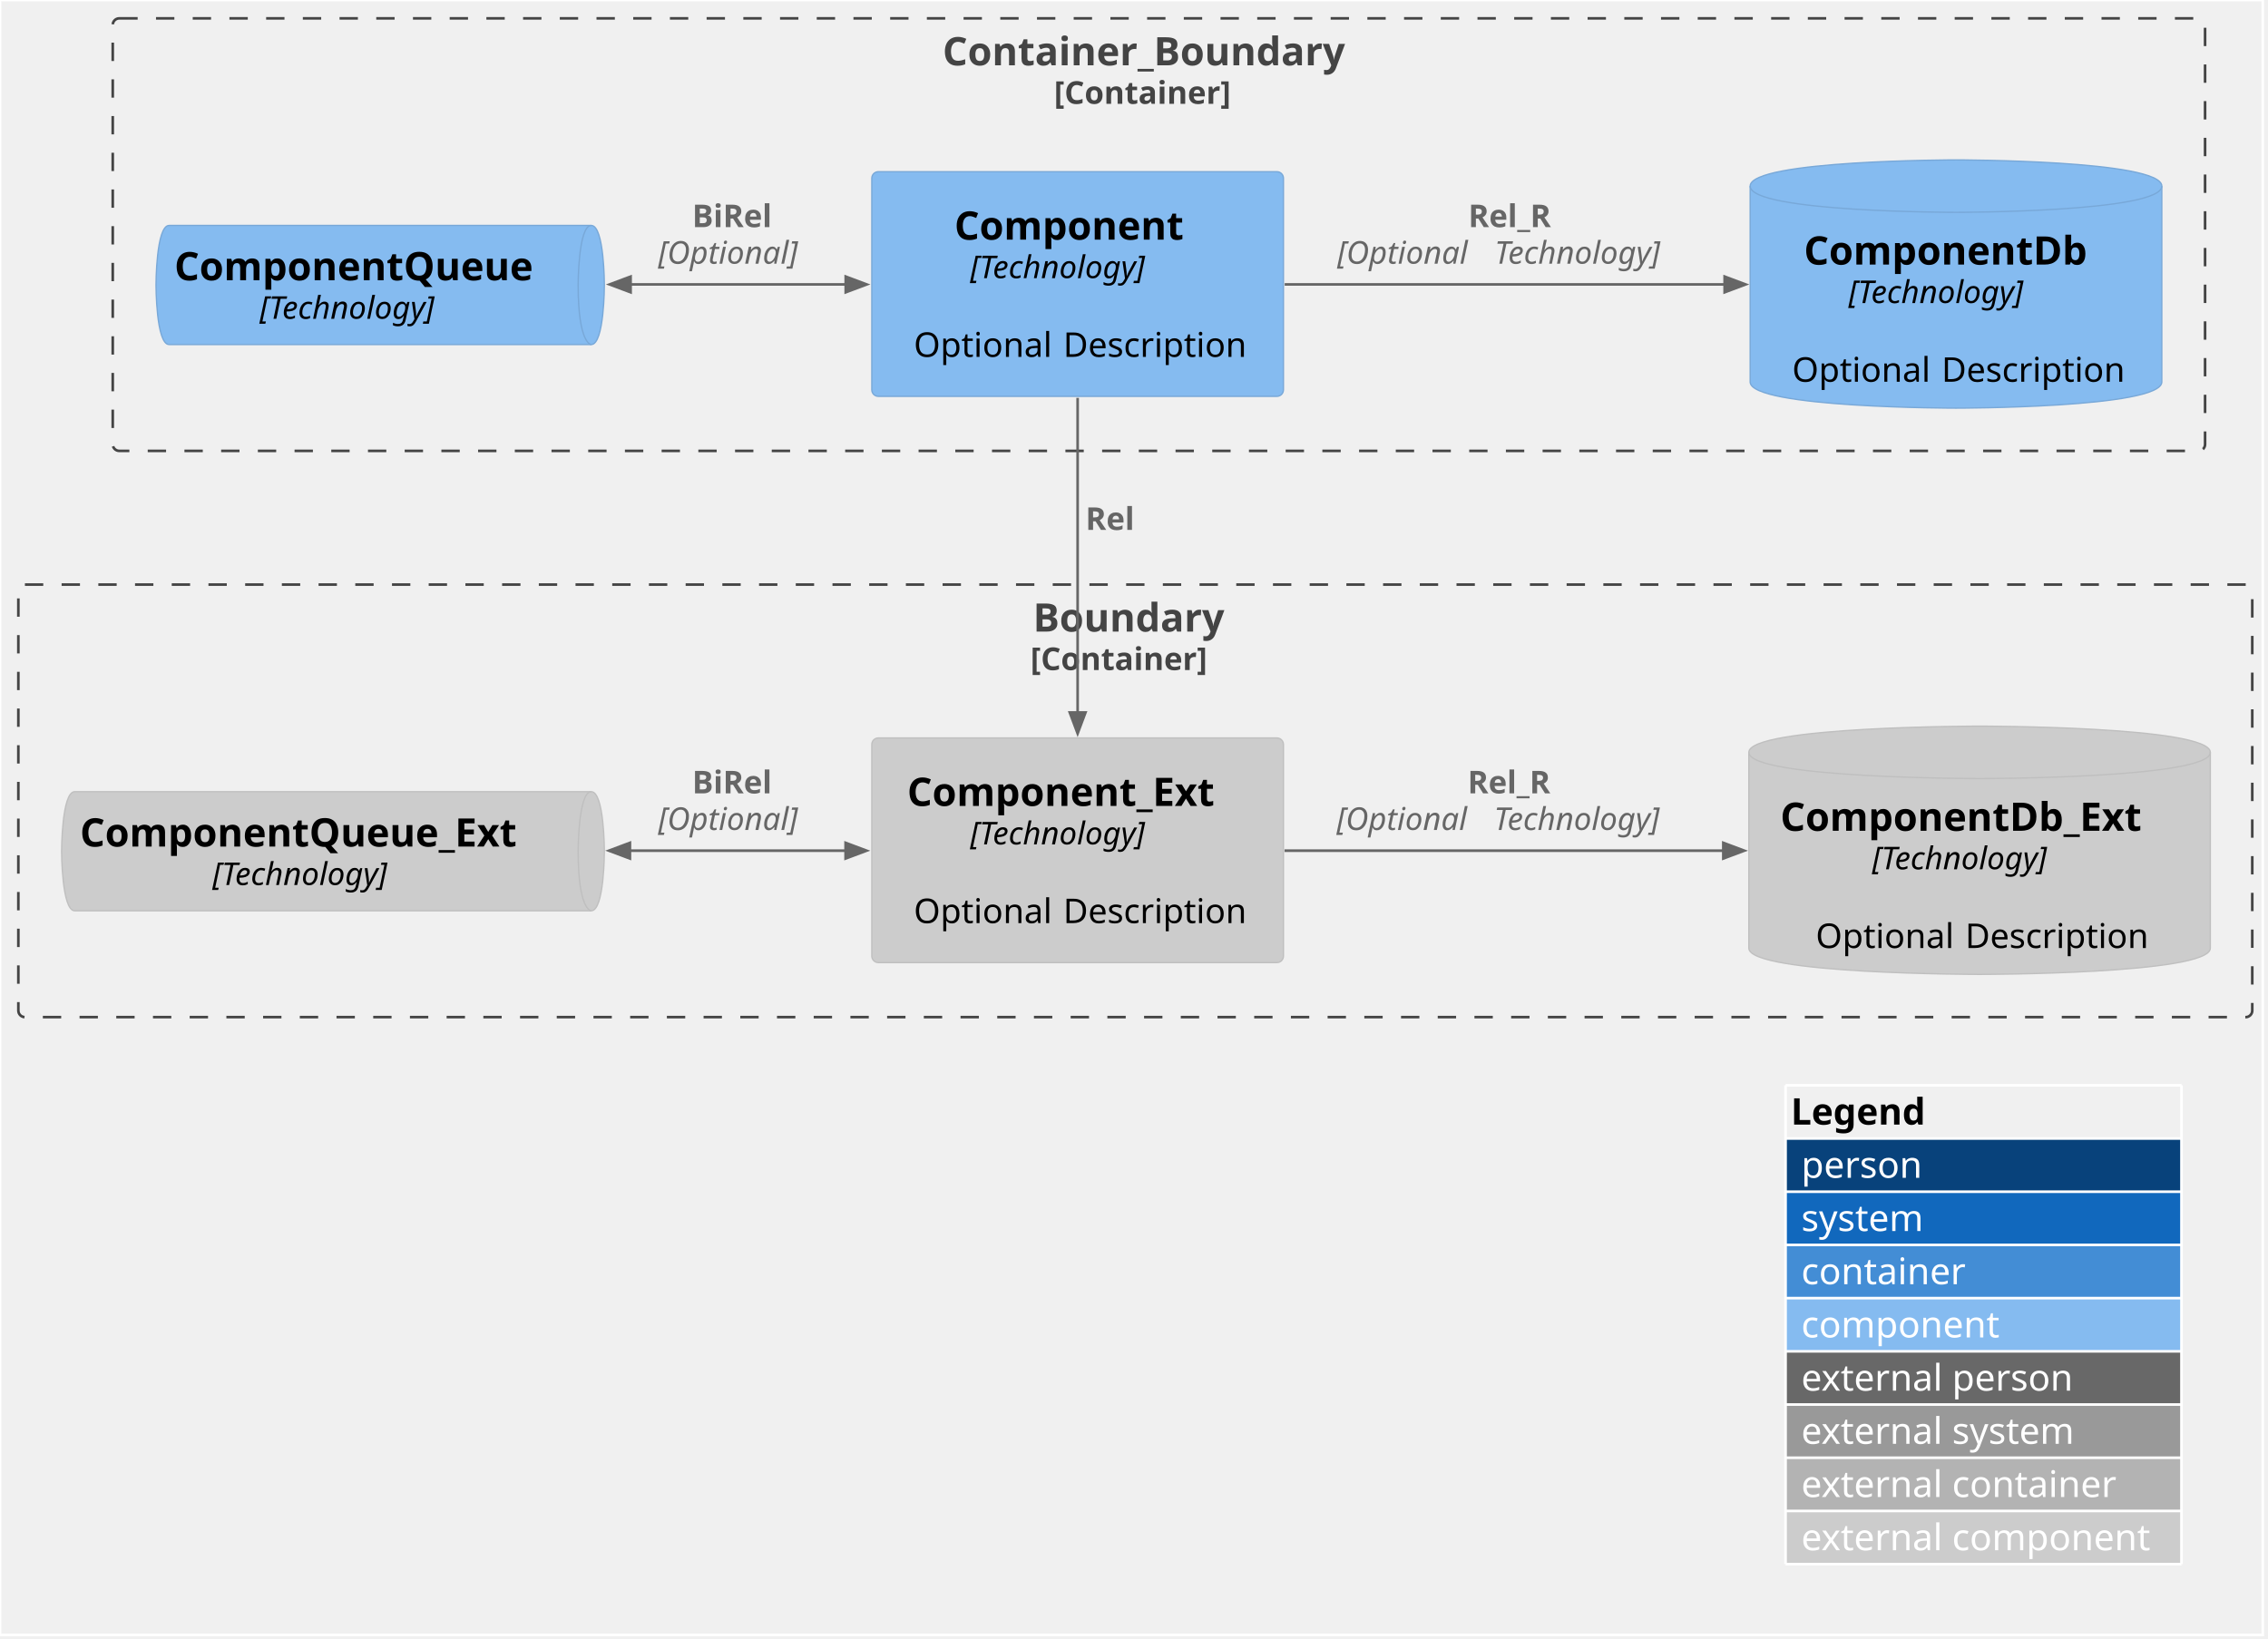
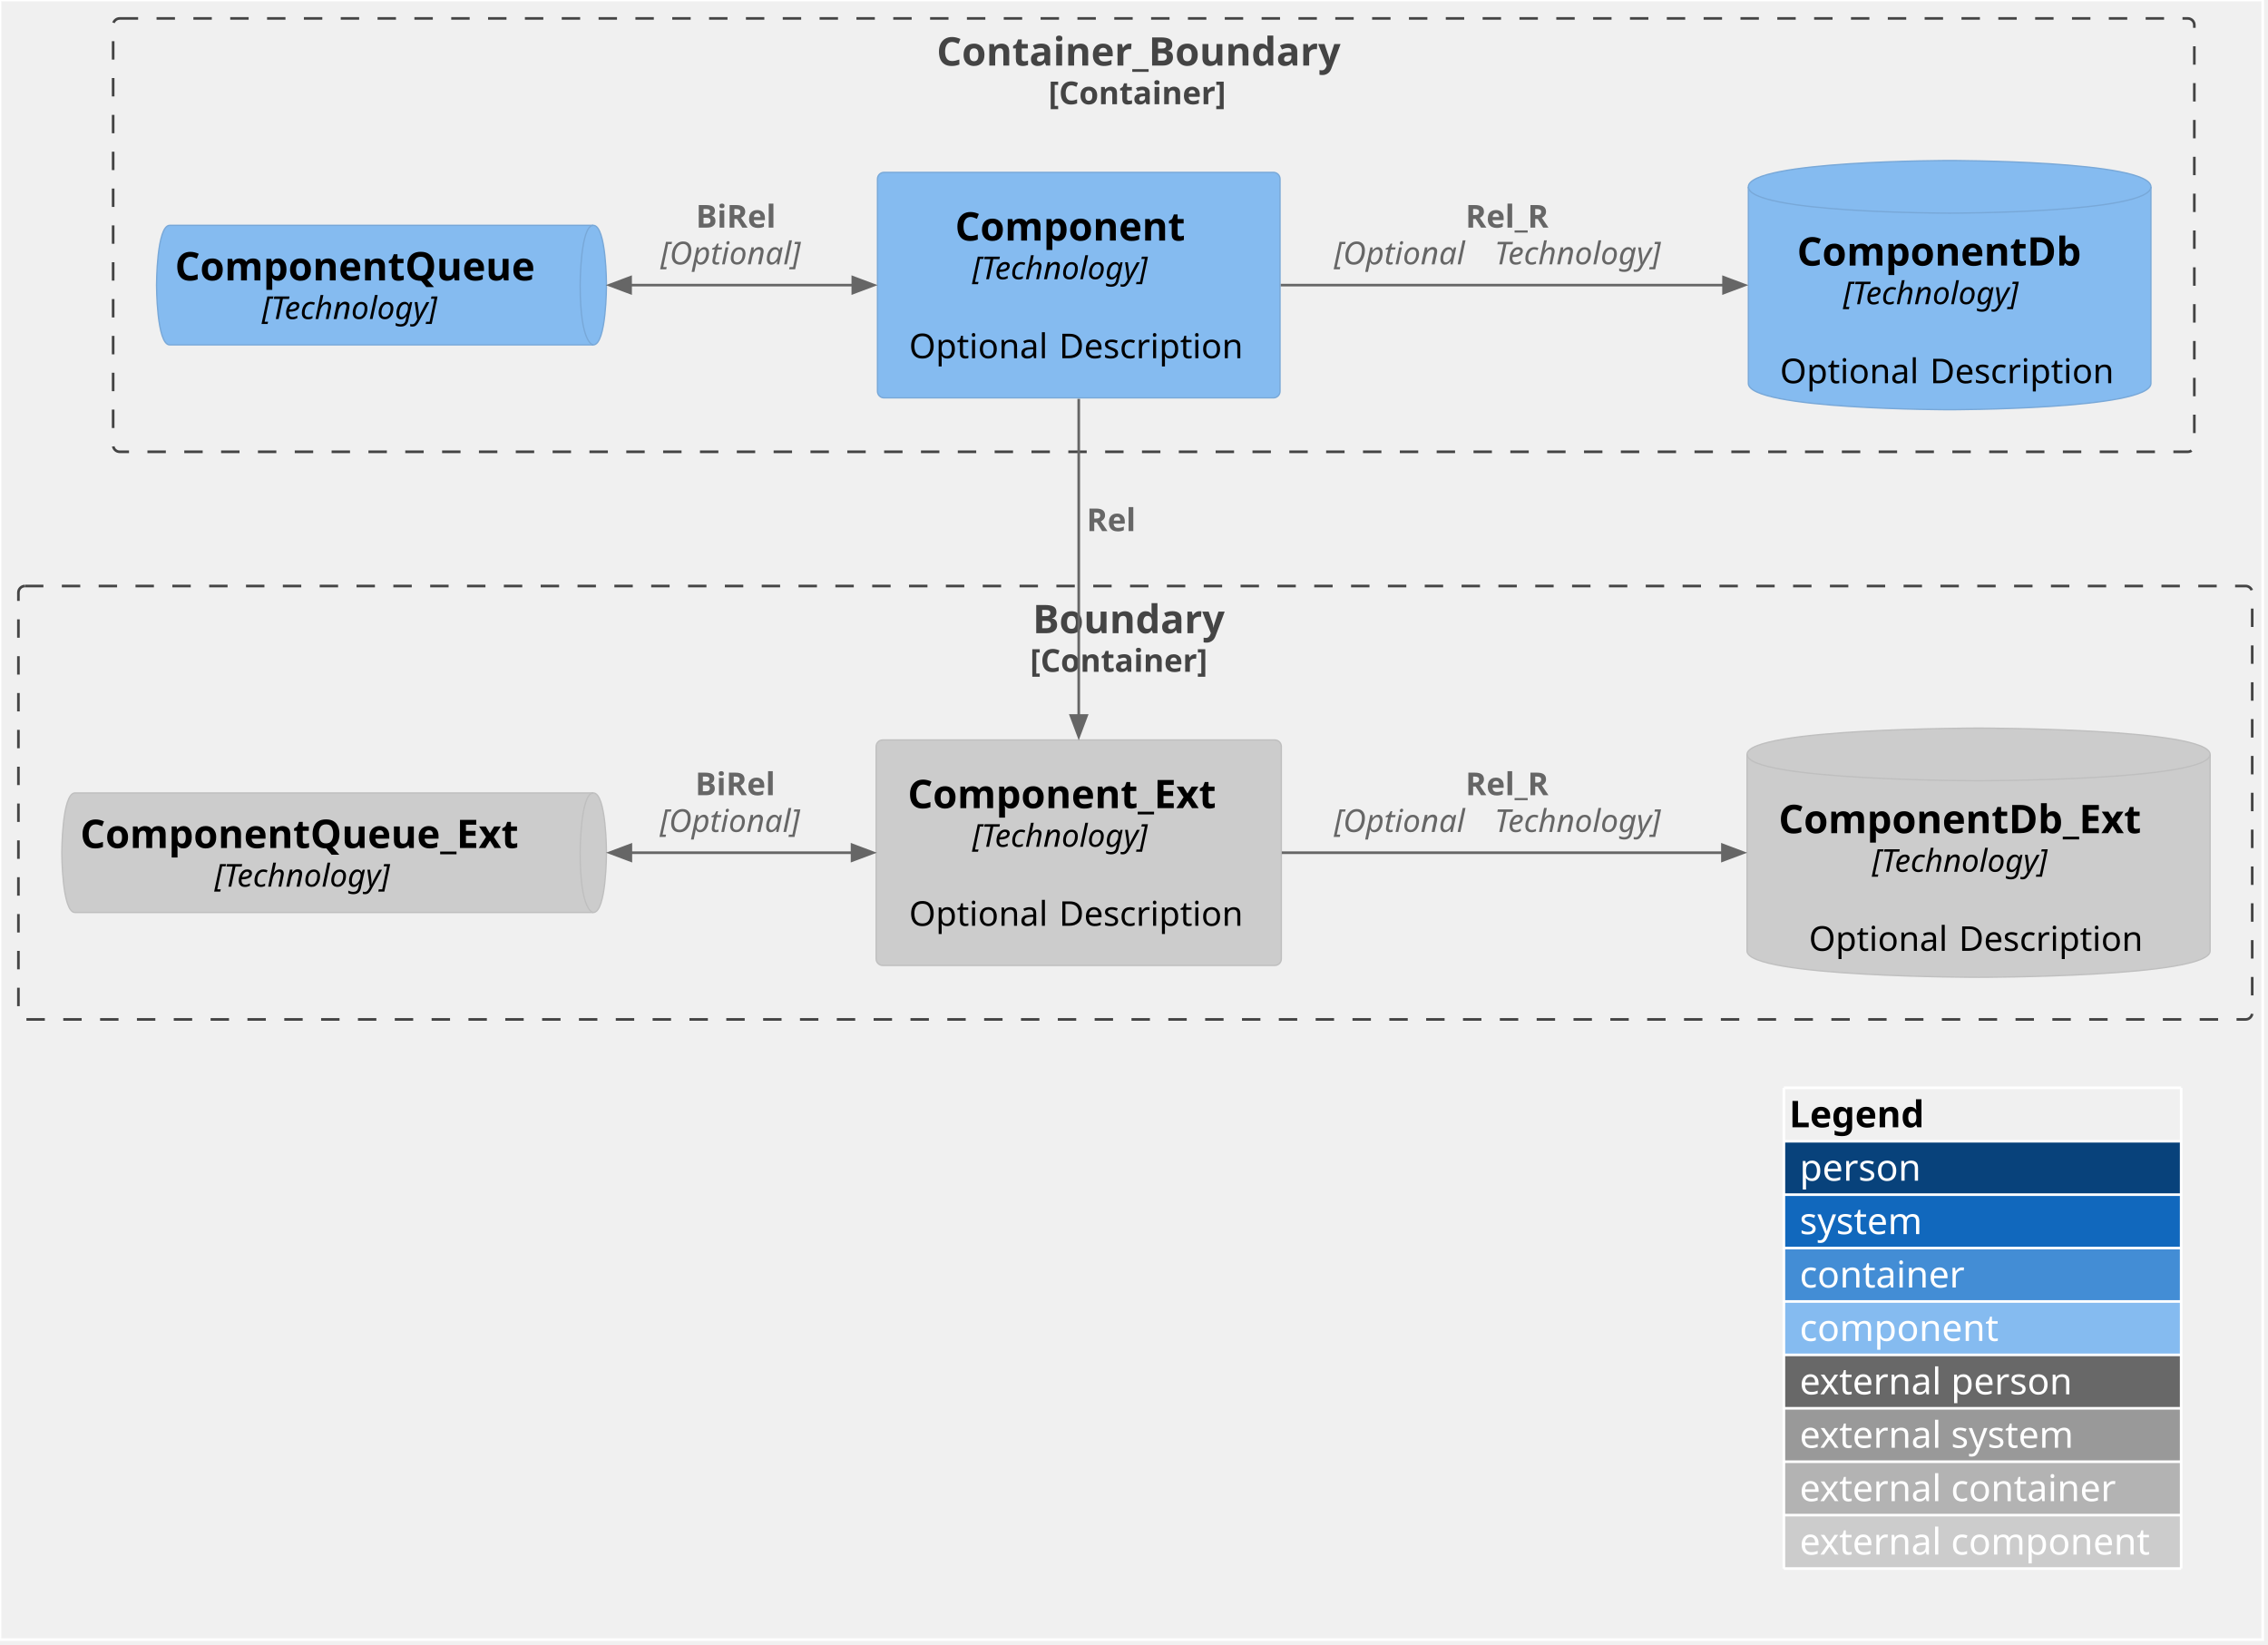
- <svg xmlns="http://www.w3.org/2000/svg" contentStyleType="text/css" height="625px" preserveAspectRatio="none" style="width:865px;height:625px;" version="1.1" viewBox="0 0 865 625" width="865px" zoomAndPan="magnify">
+ <svg xmlns="http://www.w3.org/2000/svg" contentStyleType="text/css" height="625px" preserveAspectRatio="none" style="width:862px;height:625px;" version="1.1" viewBox="0 0 862 625" width="862px" zoomAndPan="magnify">
  <defs />
  <g>
-     <rect fill="none" height="623.672" style="stroke:#FFFFFF;stroke-width:1.0;" width="863" x="0" y="0" />
+     <rect fill="none" height="623.062" style="stroke:#FFFFFF;stroke-width:1.0;" width="860" x="0" y="0" />
    <g id="cluster_boundary1">
-       <rect fill="none" height="165" rx="2.5" ry="2.5" style="stroke:#444444;stroke-width:1.0;stroke-dasharray:7.0,7.0;" width="798" x="43" y="7" />
-       <text fill="#444444" font-family="sans-serif" font-size="15" font-weight="bold" lengthAdjust="spacing" textLength="165" x="359.5" y="24.923">Container_Boundary</text>
-       <text fill="#444444" font-family="sans-serif" font-size="12" font-weight="bold" lengthAdjust="spacing" textLength="80" x="402" y="39.6">[Container]</text>
+       <rect fill="none" height="164.69" rx="2.5" ry="2.5" style="stroke:#444444;stroke-width:1.0;stroke-dasharray:7.0,7.0;" width="791" x="43" y="7" />
+       <text fill="#444444" font-family="sans-serif" font-size="15" font-weight="bold" lengthAdjust="spacing" textLength="165" x="356" y="24.923">Container_Boundary</text>
+       <text fill="#444444" font-family="sans-serif" font-size="12" font-weight="bold" lengthAdjust="spacing" textLength="80" x="398.5" y="39.6">[Container]</text>
    </g>
    <g id="cluster_boundary2">
-       <rect fill="none" height="165" rx="2.5" ry="2.5" style="stroke:#444444;stroke-width:1.0;stroke-dasharray:7.0,7.0;" width="852" x="7" y="223" />
-       <text fill="#444444" font-family="sans-serif" font-size="15" font-weight="bold" lengthAdjust="spacing" textLength="78" x="394" y="240.923">Boundary</text>
-       <text fill="#444444" font-family="sans-serif" font-size="12" font-weight="bold" lengthAdjust="spacing" textLength="80" x="393" y="255.6">[Container]</text>
+       <rect fill="none" height="164.7" rx="2.5" ry="2.5" style="stroke:#444444;stroke-width:1.0;stroke-dasharray:7.0,7.0;" width="849" x="7" y="222.69" />
+       <text fill="#444444" font-family="sans-serif" font-size="15" font-weight="bold" lengthAdjust="spacing" textLength="78" x="392.5" y="240.613">Boundary</text>
+       <text fill="#444444" font-family="sans-serif" font-size="12" font-weight="bold" lengthAdjust="spacing" textLength="80" x="391.5" y="255.29">[Container]</text>
    </g>
    <g id="elem_component1">
-       <rect fill="#85BBF0" height="85.695" rx="2.5" ry="2.5" style="stroke:#78A8D8;stroke-width:0.5;" width="157" x="332.5" y="65.5" />
-       <text fill="#000000" font-family="sans-serif" font-size="15" font-weight="bold" lengthAdjust="spacing" textLength="94" x="364" y="91.423">Component</text>
-       <text fill="#000000" font-family="sans-serif" font-size="12" font-style="italic" lengthAdjust="spacing" textLength="82" x="370" y="106.1">[Technology]</text>
-       <text fill="#000000" font-family="sans-serif" font-size="13" lengthAdjust="spacing" textLength="4" x="409" y="120.997"> </text>
-       <text fill="#000000" font-family="sans-serif" font-size="13" lengthAdjust="spacing" textLength="4" x="344.5" y="136.129"> </text>
-       <text fill="#000000" font-family="sans-serif" font-size="13" lengthAdjust="spacing" textLength="53" x="348.5" y="136.129">Optional</text>
-       <text fill="#000000" font-family="sans-serif" font-size="13" lengthAdjust="spacing" textLength="4" x="401.5" y="136.129"> </text>
-       <text fill="#000000" font-family="sans-serif" font-size="13" lengthAdjust="spacing" textLength="72" x="405.5" y="136.129">Description</text>
+       <rect fill="#85BBF0" height="85.695" rx="2.5" ry="2.5" style="stroke:#78A8D8;stroke-width:0.5;" width="153" x="333.5" y="65.5" />
+       <text fill="#000000" font-family="sans-serif" font-size="15" font-weight="bold" lengthAdjust="spacing" textLength="94" x="363" y="91.423">Component</text>
+       <text fill="#000000" font-family="sans-serif" font-size="12" font-style="italic" lengthAdjust="spacing" textLength="81" x="369.5" y="106.1">[Technology]</text>
+       <text fill="#000000" font-family="sans-serif" font-size="13" lengthAdjust="spacing" textLength="4" x="408" y="120.997"> </text>
+       <text fill="#000000" font-family="sans-serif" font-size="13" lengthAdjust="spacing" textLength="53" x="345.5" y="136.129">Optional</text>
+       <text fill="#000000" font-family="sans-serif" font-size="13" lengthAdjust="spacing" textLength="4" x="398.5" y="136.129"> </text>
+       <text fill="#000000" font-family="sans-serif" font-size="13" lengthAdjust="spacing" textLength="72" x="402.5" y="136.129">Description</text>
    </g>
    <g id="elem_cqueue">
-       <path d="M64.5,86 L225.5,86 C230.5,86 230.5,108.715 230.5,108.715 C230.5,108.715 230.5,131.43 225.5,131.43 L64.5,131.43 C59.5,131.43 59.5,108.715 59.5,108.715 C59.5,108.715 59.5,86 64.5,86 " fill="#85BBF0" style="stroke:#78A8D8;stroke-width:0.5;" />
-       <path d="M225.5,86 C220.5,86 220.5,108.715 220.5,108.715 C220.5,131.43 225.5,131.43 225.5,131.43 " fill="none" style="stroke:#78A8D8;stroke-width:0.5;" />
-       <text fill="#000000" font-family="sans-serif" font-size="15" font-weight="bold" lengthAdjust="spacing" textLength="147" x="66.5" y="106.923">ComponentQueue</text>
-       <text fill="#000000" font-family="sans-serif" font-size="12" font-style="italic" lengthAdjust="spacing" textLength="82" x="99" y="121.6">[Technology]</text>
+       <path d="M64.5,85.63 L225.5,85.63 C230.5,85.63 230.5,108.345 230.5,108.345 C230.5,108.345 230.5,131.06 225.5,131.06 L64.5,131.06 C59.5,131.06 59.5,108.345 59.5,108.345 C59.5,108.345 59.5,85.63 64.5,85.63 " fill="#85BBF0" style="stroke:#78A8D8;stroke-width:0.5;" />
+       <path d="M225.5,85.63 C220.5,85.63 220.5,108.345 220.5,108.345 C220.5,131.06 225.5,131.06 225.5,131.06 " fill="none" style="stroke:#78A8D8;stroke-width:0.5;" />
+       <text fill="#000000" font-family="sans-serif" font-size="15" font-weight="bold" lengthAdjust="spacing" textLength="147" x="66.5" y="106.553">ComponentQueue</text>
+       <text fill="#000000" font-family="sans-serif" font-size="12" font-style="italic" lengthAdjust="spacing" textLength="81" x="99.5" y="121.23">[Technology]</text>
    </g>
    <g id="elem_cdb">
-       <path d="M667.5,71 C667.5,61 746,61 746,61 C746,61 824.5,61 824.5,71 L824.5,145.695 C824.5,155.695 746,155.695 746,155.695 C746,155.695 667.5,155.695 667.5,145.695 L667.5,71 " fill="#85BBF0" style="stroke:#78A8D8;stroke-width:0.5;" />
-       <path d="M667.5,71 C667.5,81 746,81 746,81 C746,81 824.5,81 824.5,71 " fill="none" style="stroke:#78A8D8;stroke-width:0.5;" />
-       <text fill="#000000" font-family="sans-serif" font-size="15" font-weight="bold" lengthAdjust="spacing" textLength="116" x="688" y="100.923">ComponentDb</text>
-       <text fill="#000000" font-family="sans-serif" font-size="12" font-style="italic" lengthAdjust="spacing" textLength="82" x="705" y="115.6">[Technology]</text>
-       <text fill="#000000" font-family="sans-serif" font-size="13" lengthAdjust="spacing" textLength="4" x="744" y="130.497"> </text>
-       <text fill="#000000" font-family="sans-serif" font-size="13" lengthAdjust="spacing" textLength="4" x="679.5" y="145.629"> </text>
-       <text fill="#000000" font-family="sans-serif" font-size="13" lengthAdjust="spacing" textLength="53" x="683.5" y="145.629">Optional</text>
-       <text fill="#000000" font-family="sans-serif" font-size="13" lengthAdjust="spacing" textLength="4" x="736.5" y="145.629"> </text>
-       <text fill="#000000" font-family="sans-serif" font-size="13" lengthAdjust="spacing" textLength="72" x="740.5" y="145.629">Description</text>
+       <path d="M664.5,71 C664.5,61 741,61 741,61 C741,61 817.5,61 817.5,71 L817.5,145.695 C817.5,155.695 741,155.695 741,155.695 C741,155.695 664.5,155.695 664.5,145.695 L664.5,71 " fill="#85BBF0" style="stroke:#78A8D8;stroke-width:0.5;" />
+       <path d="M664.5,71 C664.5,81 741,81 741,81 C741,81 817.5,81 817.5,71 " fill="none" style="stroke:#78A8D8;stroke-width:0.5;" />
+       <text fill="#000000" font-family="sans-serif" font-size="15" font-weight="bold" lengthAdjust="spacing" textLength="116" x="683" y="100.923">ComponentDb</text>
+       <text fill="#000000" font-family="sans-serif" font-size="12" font-style="italic" lengthAdjust="spacing" textLength="81" x="700.5" y="115.6">[Technology]</text>
+       <text fill="#000000" font-family="sans-serif" font-size="13" lengthAdjust="spacing" textLength="4" x="739" y="130.497"> </text>
+       <text fill="#000000" font-family="sans-serif" font-size="13" lengthAdjust="spacing" textLength="53" x="676.5" y="145.629">Optional</text>
+       <text fill="#000000" font-family="sans-serif" font-size="13" lengthAdjust="spacing" textLength="4" x="729.5" y="145.629"> </text>
+       <text fill="#000000" font-family="sans-serif" font-size="13" lengthAdjust="spacing" textLength="72" x="733.5" y="145.629">Description</text>
    </g>
    <g id="elem_component2">
-       <rect fill="#CCCCCC" height="85.695" rx="2.5" ry="2.5" style="stroke:#BFBFBF;stroke-width:0.5;" width="157" x="332.5" y="281.5" />
-       <text fill="#000000" font-family="sans-serif" font-size="15" font-weight="bold" lengthAdjust="spacing" textLength="130" x="346" y="307.423">Component_Ext</text>
-       <text fill="#000000" font-family="sans-serif" font-size="12" font-style="italic" lengthAdjust="spacing" textLength="82" x="370" y="322.1">[Technology]</text>
-       <text fill="#000000" font-family="sans-serif" font-size="13" lengthAdjust="spacing" textLength="4" x="409" y="336.997"> </text>
-       <text fill="#000000" font-family="sans-serif" font-size="13" lengthAdjust="spacing" textLength="4" x="344.5" y="352.129"> </text>
-       <text fill="#000000" font-family="sans-serif" font-size="13" lengthAdjust="spacing" textLength="53" x="348.5" y="352.129">Optional</text>
-       <text fill="#000000" font-family="sans-serif" font-size="13" lengthAdjust="spacing" textLength="4" x="401.5" y="352.129"> </text>
-       <text fill="#000000" font-family="sans-serif" font-size="13" lengthAdjust="spacing" textLength="72" x="405.5" y="352.129">Description</text>
+       <rect fill="#CCCCCC" height="85.695" rx="2.5" ry="2.5" style="stroke:#BFBFBF;stroke-width:0.5;" width="154" x="333" y="281.19" />
+       <text fill="#000000" font-family="sans-serif" font-size="15" font-weight="bold" lengthAdjust="spacing" textLength="130" x="345" y="307.113">Component_Ext</text>
+       <text fill="#000000" font-family="sans-serif" font-size="12" font-style="italic" lengthAdjust="spacing" textLength="81" x="369.5" y="321.79">[Technology]</text>
+       <text fill="#000000" font-family="sans-serif" font-size="13" lengthAdjust="spacing" textLength="4" x="408" y="336.687"> </text>
+       <text fill="#000000" font-family="sans-serif" font-size="13" lengthAdjust="spacing" textLength="53" x="345.5" y="351.819">Optional</text>
+       <text fill="#000000" font-family="sans-serif" font-size="13" lengthAdjust="spacing" textLength="4" x="398.5" y="351.819"> </text>
+       <text fill="#000000" font-family="sans-serif" font-size="13" lengthAdjust="spacing" textLength="72" x="402.5" y="351.819">Description</text>
    </g>
    <g id="elem_cqueue2">
-       <path d="M28.5,302 L225.5,302 C230.5,302 230.5,324.715 230.5,324.715 C230.5,324.715 230.5,347.43 225.5,347.43 L28.5,347.43 C23.5,347.43 23.5,324.715 23.5,324.715 C23.5,324.715 23.5,302 28.5,302 " fill="#CCCCCC" style="stroke:#BFBFBF;stroke-width:0.5;" />
-       <path d="M225.5,302 C220.5,302 220.5,324.715 220.5,324.715 C220.5,347.43 225.5,347.43 225.5,347.43 " fill="none" style="stroke:#BFBFBF;stroke-width:0.5;" />
-       <text fill="#000000" font-family="sans-serif" font-size="15" font-weight="bold" lengthAdjust="spacing" textLength="183" x="30.5" y="322.923">ComponentQueue_Ext</text>
-       <text fill="#000000" font-family="sans-serif" font-size="12" font-style="italic" lengthAdjust="spacing" textLength="82" x="81" y="337.6">[Technology]</text>
+       <path d="M28.5,301.33 L225.5,301.33 C230.5,301.33 230.5,324.045 230.5,324.045 C230.5,324.045 230.5,346.76 225.5,346.76 L28.5,346.76 C23.5,346.76 23.5,324.045 23.5,324.045 C23.5,324.045 23.5,301.33 28.5,301.33 " fill="#CCCCCC" style="stroke:#BFBFBF;stroke-width:0.5;" />
+       <path d="M225.5,301.33 C220.5,301.33 220.5,324.045 220.5,324.045 C220.5,346.76 225.5,346.76 225.5,346.76 " fill="none" style="stroke:#BFBFBF;stroke-width:0.5;" />
+       <text fill="#000000" font-family="sans-serif" font-size="15" font-weight="bold" lengthAdjust="spacing" textLength="183" x="30.5" y="322.253">ComponentQueue_Ext</text>
+       <text fill="#000000" font-family="sans-serif" font-size="12" font-style="italic" lengthAdjust="spacing" textLength="81" x="81.5" y="336.93">[Technology]</text>
    </g>
    <g id="elem_cdb2">
-       <path d="M667,287 C667,277 755,277 755,277 C755,277 843,277 843,287 L843,361.695 C843,371.695 755,371.695 755,371.695 C755,371.695 667,371.695 667,361.695 L667,287 " fill="#CCCCCC" style="stroke:#BFBFBF;stroke-width:0.5;" />
-       <path d="M667,287 C667,297 755,297 755,297 C755,297 843,297 843,287 " fill="none" style="stroke:#BFBFBF;stroke-width:0.5;" />
-       <text fill="#000000" font-family="sans-serif" font-size="15" font-weight="bold" lengthAdjust="spacing" textLength="152" x="679" y="316.923">ComponentDb_Ext</text>
-       <text fill="#000000" font-family="sans-serif" font-size="12" font-style="italic" lengthAdjust="spacing" textLength="82" x="714" y="331.6">[Technology]</text>
-       <text fill="#000000" font-family="sans-serif" font-size="13" lengthAdjust="spacing" textLength="4" x="753" y="346.497"> </text>
-       <text fill="#000000" font-family="sans-serif" font-size="13" lengthAdjust="spacing" textLength="4" x="688.5" y="361.629"> </text>
-       <text fill="#000000" font-family="sans-serif" font-size="13" lengthAdjust="spacing" textLength="53" x="692.5" y="361.629">Optional</text>
-       <text fill="#000000" font-family="sans-serif" font-size="13" lengthAdjust="spacing" textLength="4" x="745.5" y="361.629"> </text>
-       <text fill="#000000" font-family="sans-serif" font-size="13" lengthAdjust="spacing" textLength="72" x="749.5" y="361.629">Description</text>
+       <path d="M664,286.69 C664,276.69 752,276.69 752,276.69 C752,276.69 840,276.69 840,286.69 L840,361.385 C840,371.385 752,371.385 752,371.385 C752,371.385 664,371.385 664,361.385 L664,286.69 " fill="#CCCCCC" style="stroke:#BFBFBF;stroke-width:0.5;" />
+       <path d="M664,286.69 C664,296.69 752,296.69 752,296.69 C752,296.69 840,296.69 840,286.69 " fill="none" style="stroke:#BFBFBF;stroke-width:0.5;" />
+       <text fill="#000000" font-family="sans-serif" font-size="15" font-weight="bold" lengthAdjust="spacing" textLength="152" x="676" y="316.613">ComponentDb_Ext</text>
+       <text fill="#000000" font-family="sans-serif" font-size="12" font-style="italic" lengthAdjust="spacing" textLength="81" x="711.5" y="331.29">[Technology]</text>
+       <text fill="#000000" font-family="sans-serif" font-size="13" lengthAdjust="spacing" textLength="4" x="750" y="346.187"> </text>
+       <text fill="#000000" font-family="sans-serif" font-size="13" lengthAdjust="spacing" textLength="53" x="687.5" y="361.319">Optional</text>
+       <text fill="#000000" font-family="sans-serif" font-size="13" lengthAdjust="spacing" textLength="4" x="740.5" y="361.319"> </text>
+       <text fill="#000000" font-family="sans-serif" font-size="13" lengthAdjust="spacing" textLength="72" x="744.5" y="361.319">Description</text>
    </g>
    <g id="link_component1_cdb">
-       <path d="M489.97,108.5 C540.42,108.5 605.92,108.5 658.04,108.5 " fill="none" id="component1-to-cdb" style="stroke:#666666;stroke-width:1.0;" />
-       <polygon fill="#666666" points="665.76,108.5,657.76,105.5,657.76,111.5,665.76,108.5" style="stroke:#666666;stroke-width:1.0;" />
-       <text fill="#666666" font-family="sans-serif" font-size="12" font-weight="bold" lengthAdjust="spacing" textLength="37" x="560" y="86.639">Rel_R</text>
-       <text fill="#666666" font-family="sans-serif" font-size="12" font-style="italic" lengthAdjust="spacing" textLength="56" x="510" y="100.607">[Optional</text>
-       <text fill="#666666" font-family="sans-serif" font-size="12" font-style="italic" lengthAdjust="spacing" textLength="4" x="566" y="100.607"> </text>
-       <text fill="#666666" font-family="sans-serif" font-size="12" font-style="italic" lengthAdjust="spacing" textLength="77" x="570" y="100.607">Technology]</text>
+       <path d="M486.77,108.35 C537.14,108.35 603.08,108.35 655.18,108.35 " fill="none" id="component1-to-cdb" style="stroke:#666666;stroke-width:1.0;" />
+       <polygon fill="#666666" points="663.07,108.35,655.07,105.35,655.07,111.35,663.07,108.35" style="stroke:#666666;stroke-width:1.0;" />
+       <text fill="#666666" font-family="sans-serif" font-size="12" font-weight="bold" lengthAdjust="spacing" textLength="37" x="557" y="86.489">Rel_R</text>
+       <text fill="#666666" font-family="sans-serif" font-size="12" font-style="italic" lengthAdjust="spacing" textLength="57" x="507" y="100.457">[Optional</text>
+       <text fill="#666666" font-family="sans-serif" font-size="12" font-style="italic" lengthAdjust="spacing" textLength="4" x="564" y="100.457"> </text>
+       <text fill="#666666" font-family="sans-serif" font-size="12" font-style="italic" lengthAdjust="spacing" textLength="76" x="568" y="100.457">Technology]</text>
    </g>
    <g id="link_cqueue_component1">
-       <path d="M240.24,108.5 C267.16,108.5 296.33,108.5 322.81,108.5 " fill="none" id="cqueue-component1" style="stroke:#666666;stroke-width:1.0;" />
-       <polygon fill="#666666" points="232.51,108.5,240.51,111.5,240.51,105.5,232.51,108.5" style="stroke:#666666;stroke-width:1.0;" />
-       <polygon fill="#666666" points="330.55,108.5,322.55,105.5,322.55,111.5,330.55,108.5" style="stroke:#666666;stroke-width:1.0;" />
-       <text fill="#666666" font-family="sans-serif" font-size="12" font-weight="bold" lengthAdjust="spacing" textLength="35" x="264" y="86.639">BiRel</text>
-       <text fill="#666666" font-family="sans-serif" font-size="12" font-style="italic" lengthAdjust="spacing" textLength="61" x="251" y="100.607">[Optional]</text>
+       <path d="M239.66,108.35 C267.32,108.35 297.39,108.35 324.45,108.35 " fill="none" id="cqueue-component1" style="stroke:#666666;stroke-width:1.0;" />
+       <polygon fill="#666666" points="231.67,108.35,239.67,111.35,239.67,105.35,231.67,108.35" style="stroke:#666666;stroke-width:1.0;" />
+       <polygon fill="#666666" points="332.13,108.35,324.13,105.35,324.13,111.35,332.13,108.35" style="stroke:#666666;stroke-width:1.0;" />
+       <text fill="#666666" font-family="sans-serif" font-size="12" font-weight="bold" lengthAdjust="spacing" textLength="35" x="264.5" y="86.489">BiRel</text>
+       <text fill="#666666" font-family="sans-serif" font-size="12" font-style="italic" lengthAdjust="spacing" textLength="62" x="251" y="100.457">[Optional]</text>
    </g>
    <g id="link_component2_cdb2">
-       <path d="M489.92,324.5 C539.7,324.5 604.35,324.5 657.35,324.5 " fill="none" id="component2-to-cdb2" style="stroke:#666666;stroke-width:1.0;" />
-       <polygon fill="#666666" points="665.25,324.5,657.25,321.5,657.25,327.5,665.25,324.5" style="stroke:#666666;stroke-width:1.0;" />
-       <text fill="#666666" font-family="sans-serif" font-size="12" font-weight="bold" lengthAdjust="spacing" textLength="37" x="559.75" y="302.639">Rel_R</text>
-       <text fill="#666666" font-family="sans-serif" font-size="12" font-style="italic" lengthAdjust="spacing" textLength="56" x="509.75" y="316.607">[Optional</text>
-       <text fill="#666666" font-family="sans-serif" font-size="12" font-style="italic" lengthAdjust="spacing" textLength="4" x="565.75" y="316.607"> </text>
-       <text fill="#666666" font-family="sans-serif" font-size="12" font-style="italic" lengthAdjust="spacing" textLength="77" x="569.75" y="316.607">Technology]</text>
+       <path d="M487.18,324.04 C536.82,324.04 601.74,324.04 654.88,324.04 " fill="none" id="component2-to-cdb2" style="stroke:#666666;stroke-width:1.0;" />
+       <polygon fill="#666666" points="662.64,324.04,654.64,321.04,654.64,327.04,662.64,324.04" style="stroke:#666666;stroke-width:1.0;" />
+       <text fill="#666666" font-family="sans-serif" font-size="12" font-weight="bold" lengthAdjust="spacing" textLength="37" x="557" y="302.179">Rel_R</text>
+       <text fill="#666666" font-family="sans-serif" font-size="12" font-style="italic" lengthAdjust="spacing" textLength="57" x="507" y="316.147">[Optional</text>
+       <text fill="#666666" font-family="sans-serif" font-size="12" font-style="italic" lengthAdjust="spacing" textLength="4" x="564" y="316.147"> </text>
+       <text fill="#666666" font-family="sans-serif" font-size="12" font-style="italic" lengthAdjust="spacing" textLength="76" x="568" y="316.147">Technology]</text>
    </g>
    <g id="link_cqueue2_component2">
-       <path d="M240.21,324.5 C267.6,324.5 296.48,324.5 322.55,324.5 " fill="none" id="cqueue2-component2" style="stroke:#666666;stroke-width:1.0;" />
-       <polygon fill="#666666" points="232.25,324.5,240.25,327.5,240.25,321.5,232.25,324.5" style="stroke:#666666;stroke-width:1.0;" />
-       <polygon fill="#666666" points="330.5,324.5,322.5,321.5,322.5,327.5,330.5,324.5" style="stroke:#666666;stroke-width:1.0;" />
-       <text fill="#666666" font-family="sans-serif" font-size="12" font-weight="bold" lengthAdjust="spacing" textLength="35" x="264" y="302.639">BiRel</text>
-       <text fill="#666666" font-family="sans-serif" font-size="12" font-style="italic" lengthAdjust="spacing" textLength="61" x="251" y="316.607">[Optional]</text>
+       <path d="M239.54,324.04 C267.65,324.04 297.35,324.04 323.94,324.04 " fill="none" id="cqueue2-component2" style="stroke:#666666;stroke-width:1.0;" />
+       <polygon fill="#666666" points="231.77,324.04,239.77,327.04,239.77,321.04,231.77,324.04" style="stroke:#666666;stroke-width:1.0;" />
+       <polygon fill="#666666" points="331.84,324.04,323.84,321.04,323.84,327.04,331.84,324.04" style="stroke:#666666;stroke-width:1.0;" />
+       <text fill="#666666" font-family="sans-serif" font-size="12" font-weight="bold" lengthAdjust="spacing" textLength="35" x="264.25" y="302.179">BiRel</text>
+       <text fill="#666666" font-family="sans-serif" font-size="12" font-style="italic" lengthAdjust="spacing" textLength="62" x="250.75" y="316.147">[Optional]</text>
    </g>
    <g id="link_component1_component2">
-       <path d="M411,151.78 C411,186.37 411,235.4 411,272.23 " fill="none" id="component1-to-component2" style="stroke:#666666;stroke-width:1.0;" />
-       <polygon fill="#666666" points="411,279.79,414,271.79,408,271.79,411,279.79" style="stroke:#666666;stroke-width:1.0;" />
-       <text fill="#666666" font-family="sans-serif" font-size="12" font-weight="bold" lengthAdjust="spacing" textLength="22" x="414" y="202.139">Rel</text>
+       <path d="M410,151.57 C410,186.25 410,235.49 410,272.31 " fill="none" id="component1-to-component2" style="stroke:#666666;stroke-width:1.0;" />
+       <polygon fill="#666666" points="410,279.91,413,271.91,407,271.91,410,279.91" style="stroke:#666666;stroke-width:1.0;" />
+       <text fill="#666666" font-family="sans-serif" font-size="12" font-weight="bold" lengthAdjust="spacing" textLength="22" x="413" y="201.829">Rel</text>
    </g>
-     <text fill="#000000" font-family="sans-serif" font-size="14" font-weight="bold" lengthAdjust="spacing" textLength="59" x="683" y="428.995">Legend</text>
-     <text fill="#FFFFFF" font-family="sans-serif" font-size="14" lengthAdjust="spacing" textLength="4" x="742" y="428.995"> </text>
-     <rect fill="#08427B" height="20.297" style="stroke:none;stroke-width:1.0;" width="151" x="681" y="434.297" />
-     <text fill="#FFFFFF" font-family="sans-serif" font-size="14" lengthAdjust="spacing" textLength="49" x="687" y="449.292">person</text>
-     <rect fill="#1168BD" height="20.297" style="stroke:none;stroke-width:1.0;" width="151" x="681" y="454.594" />
-     <text fill="#FFFFFF" font-family="sans-serif" font-size="14" lengthAdjust="spacing" textLength="50" x="687" y="469.589">system</text>
-     <rect fill="#438DD5" height="20.297" style="stroke:none;stroke-width:1.0;" width="151" x="681" y="474.891" />
-     <text fill="#FFFFFF" font-family="sans-serif" font-size="14" lengthAdjust="spacing" textLength="65" x="687" y="489.886">container</text>
-     <rect fill="#85BBF0" height="20.297" style="stroke:none;stroke-width:1.0;" width="151" x="681" y="495.188" />
-     <text fill="#FFFFFF" font-family="sans-serif" font-size="14" lengthAdjust="spacing" textLength="80" x="687" y="510.183">component</text>
-     <rect fill="#686868" height="20.297" style="stroke:none;stroke-width:1.0;" width="151" x="681" y="515.484" />
-     <text fill="#FFFFFF" font-family="sans-serif" font-size="14" lengthAdjust="spacing" textLength="108" x="687" y="530.48">external person</text>
-     <rect fill="#999999" height="20.297" style="stroke:none;stroke-width:1.0;" width="151" x="681" y="535.781" />
-     <text fill="#FFFFFF" font-family="sans-serif" font-size="14" lengthAdjust="spacing" textLength="109" x="687" y="550.776">external system</text>
-     <rect fill="#B3B3B3" height="20.297" style="stroke:none;stroke-width:1.0;" width="151" x="681" y="556.078" />
-     <text fill="#FFFFFF" font-family="sans-serif" font-size="14" lengthAdjust="spacing" textLength="124" x="687" y="571.073">external container</text>
-     <rect fill="#CCCCCC" height="20.297" style="stroke:none;stroke-width:1.0;" width="151" x="681" y="576.375" />
-     <text fill="#FFFFFF" font-family="sans-serif" font-size="14" lengthAdjust="spacing" textLength="139" x="687" y="591.37">external component</text>
-     <line style="stroke:#FFFFFF;stroke-width:1.0;" x1="681" x2="832" y1="414" y2="414" />
-     <line style="stroke:#FFFFFF;stroke-width:1.0;" x1="681" x2="832" y1="434.297" y2="434.297" />
-     <line style="stroke:#FFFFFF;stroke-width:1.0;" x1="681" x2="832" y1="454.594" y2="454.594" />
-     <line style="stroke:#FFFFFF;stroke-width:1.0;" x1="681" x2="832" y1="474.891" y2="474.891" />
-     <line style="stroke:#FFFFFF;stroke-width:1.0;" x1="681" x2="832" y1="495.188" y2="495.188" />
-     <line style="stroke:#FFFFFF;stroke-width:1.0;" x1="681" x2="832" y1="515.484" y2="515.484" />
-     <line style="stroke:#FFFFFF;stroke-width:1.0;" x1="681" x2="832" y1="535.781" y2="535.781" />
-     <line style="stroke:#FFFFFF;stroke-width:1.0;" x1="681" x2="832" y1="556.078" y2="556.078" />
-     <line style="stroke:#FFFFFF;stroke-width:1.0;" x1="681" x2="832" y1="576.375" y2="576.375" />
-     <line style="stroke:#FFFFFF;stroke-width:1.0;" x1="681" x2="832" y1="596.672" y2="596.672" />
-     <line style="stroke:#FFFFFF;stroke-width:1.0;" x1="681" x2="681" y1="414" y2="596.672" />
-     <line style="stroke:#FFFFFF;stroke-width:1.0;" x1="832" x2="832" y1="414" y2="596.672" />
+     <text fill="#000000" font-family="sans-serif" font-size="14" font-weight="bold" lengthAdjust="spacing" textLength="59" x="680" y="428.385">Legend</text>
+     <text fill="#FFFFFF" font-family="sans-serif" font-size="14" lengthAdjust="spacing" textLength="4" x="739" y="428.385"> </text>
+     <rect fill="#08427B" height="20.297" style="stroke:none;stroke-width:1.0;" width="151" x="678" y="433.687" />
+     <text fill="#FFFFFF" font-family="sans-serif" font-size="14" lengthAdjust="spacing" textLength="49" x="684" y="448.682">person</text>
+     <rect fill="#1168BD" height="20.297" style="stroke:none;stroke-width:1.0;" width="151" x="678" y="453.984" />
+     <text fill="#FFFFFF" font-family="sans-serif" font-size="14" lengthAdjust="spacing" textLength="50" x="684" y="468.979">system</text>
+     <rect fill="#438DD5" height="20.297" style="stroke:none;stroke-width:1.0;" width="151" x="678" y="474.281" />
+     <text fill="#FFFFFF" font-family="sans-serif" font-size="14" lengthAdjust="spacing" textLength="65" x="684" y="489.276">container</text>
+     <rect fill="#85BBF0" height="20.297" style="stroke:none;stroke-width:1.0;" width="151" x="678" y="494.577" />
+     <text fill="#FFFFFF" font-family="sans-serif" font-size="14" lengthAdjust="spacing" textLength="80" x="684" y="509.573">component</text>
+     <rect fill="#686868" height="20.297" style="stroke:none;stroke-width:1.0;" width="151" x="678" y="514.874" />
+     <text fill="#FFFFFF" font-family="sans-serif" font-size="14" lengthAdjust="spacing" textLength="108" x="684" y="529.87">external person</text>
+     <rect fill="#999999" height="20.297" style="stroke:none;stroke-width:1.0;" width="151" x="678" y="535.171" />
+     <text fill="#FFFFFF" font-family="sans-serif" font-size="14" lengthAdjust="spacing" textLength="109" x="684" y="550.166">external system</text>
+     <rect fill="#B3B3B3" height="20.297" style="stroke:none;stroke-width:1.0;" width="151" x="678" y="555.468" />
+     <text fill="#FFFFFF" font-family="sans-serif" font-size="14" lengthAdjust="spacing" textLength="124" x="684" y="570.463">external container</text>
+     <rect fill="#CCCCCC" height="20.297" style="stroke:none;stroke-width:1.0;" width="151" x="678" y="575.765" />
+     <text fill="#FFFFFF" font-family="sans-serif" font-size="14" lengthAdjust="spacing" textLength="139" x="684" y="590.76">external component</text>
+     <line style="stroke:#FFFFFF;stroke-width:1.0;" x1="678" x2="829" y1="413.39" y2="413.39" />
+     <line style="stroke:#FFFFFF;stroke-width:1.0;" x1="678" x2="829" y1="433.687" y2="433.687" />
+     <line style="stroke:#FFFFFF;stroke-width:1.0;" x1="678" x2="829" y1="453.984" y2="453.984" />
+     <line style="stroke:#FFFFFF;stroke-width:1.0;" x1="678" x2="829" y1="474.281" y2="474.281" />
+     <line style="stroke:#FFFFFF;stroke-width:1.0;" x1="678" x2="829" y1="494.577" y2="494.577" />
+     <line style="stroke:#FFFFFF;stroke-width:1.0;" x1="678" x2="829" y1="514.874" y2="514.874" />
+     <line style="stroke:#FFFFFF;stroke-width:1.0;" x1="678" x2="829" y1="535.171" y2="535.171" />
+     <line style="stroke:#FFFFFF;stroke-width:1.0;" x1="678" x2="829" y1="555.468" y2="555.468" />
+     <line style="stroke:#FFFFFF;stroke-width:1.0;" x1="678" x2="829" y1="575.765" y2="575.765" />
+     <line style="stroke:#FFFFFF;stroke-width:1.0;" x1="678" x2="829" y1="596.062" y2="596.062" />
+     <line style="stroke:#FFFFFF;stroke-width:1.0;" x1="678" x2="678" y1="413.39" y2="596.062" />
+     <line style="stroke:#FFFFFF;stroke-width:1.0;" x1="829" x2="829" y1="413.39" y2="596.062" />
  </g>
</svg>
